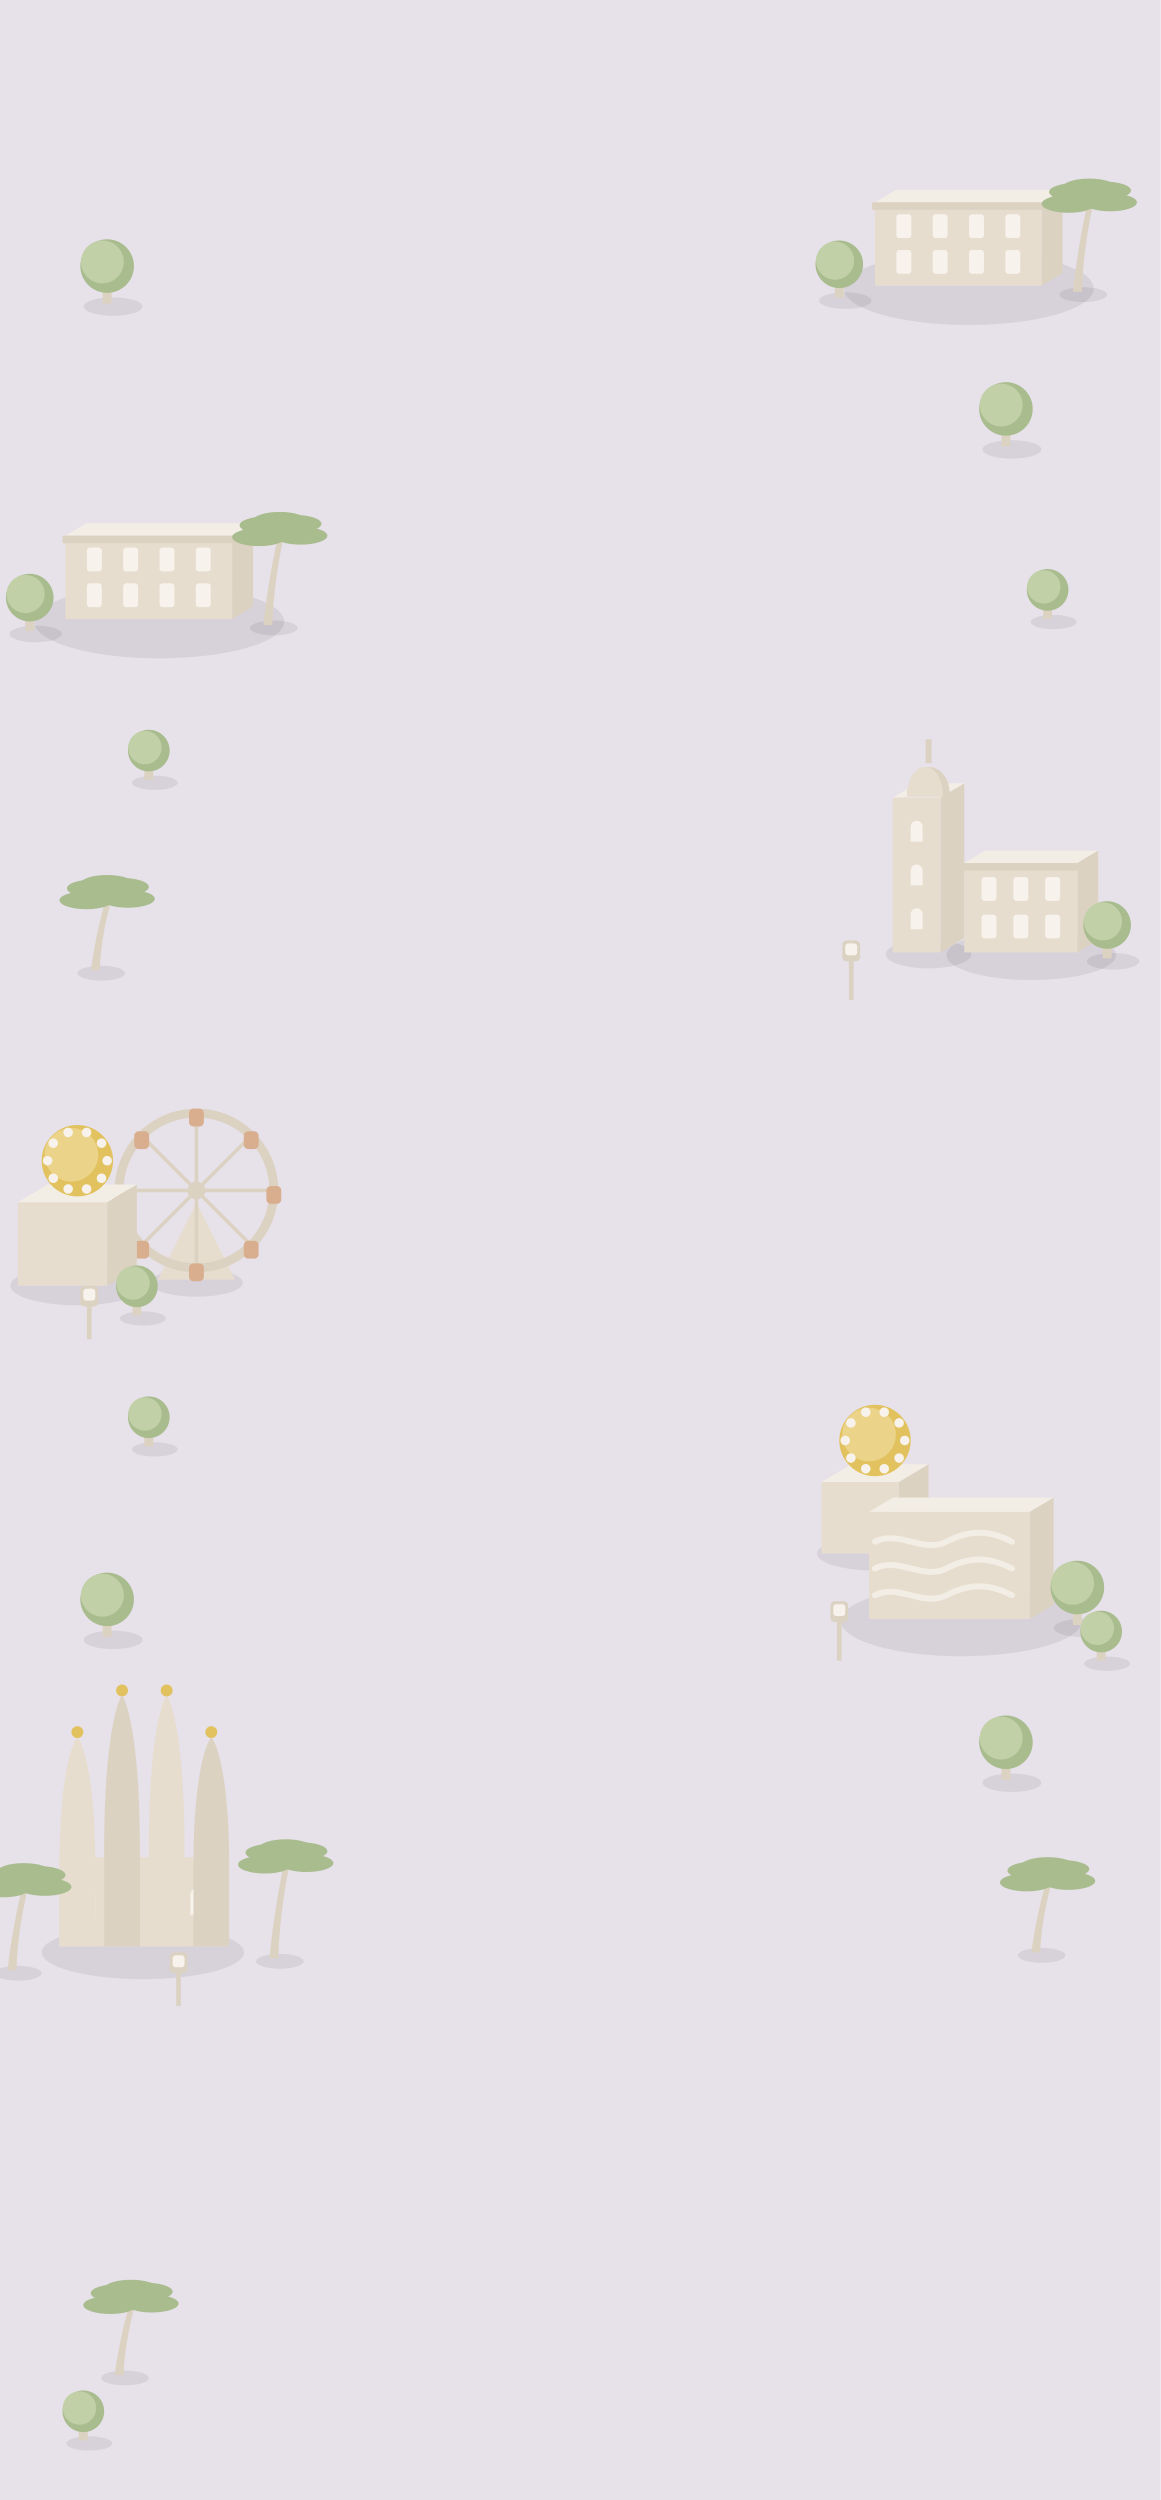
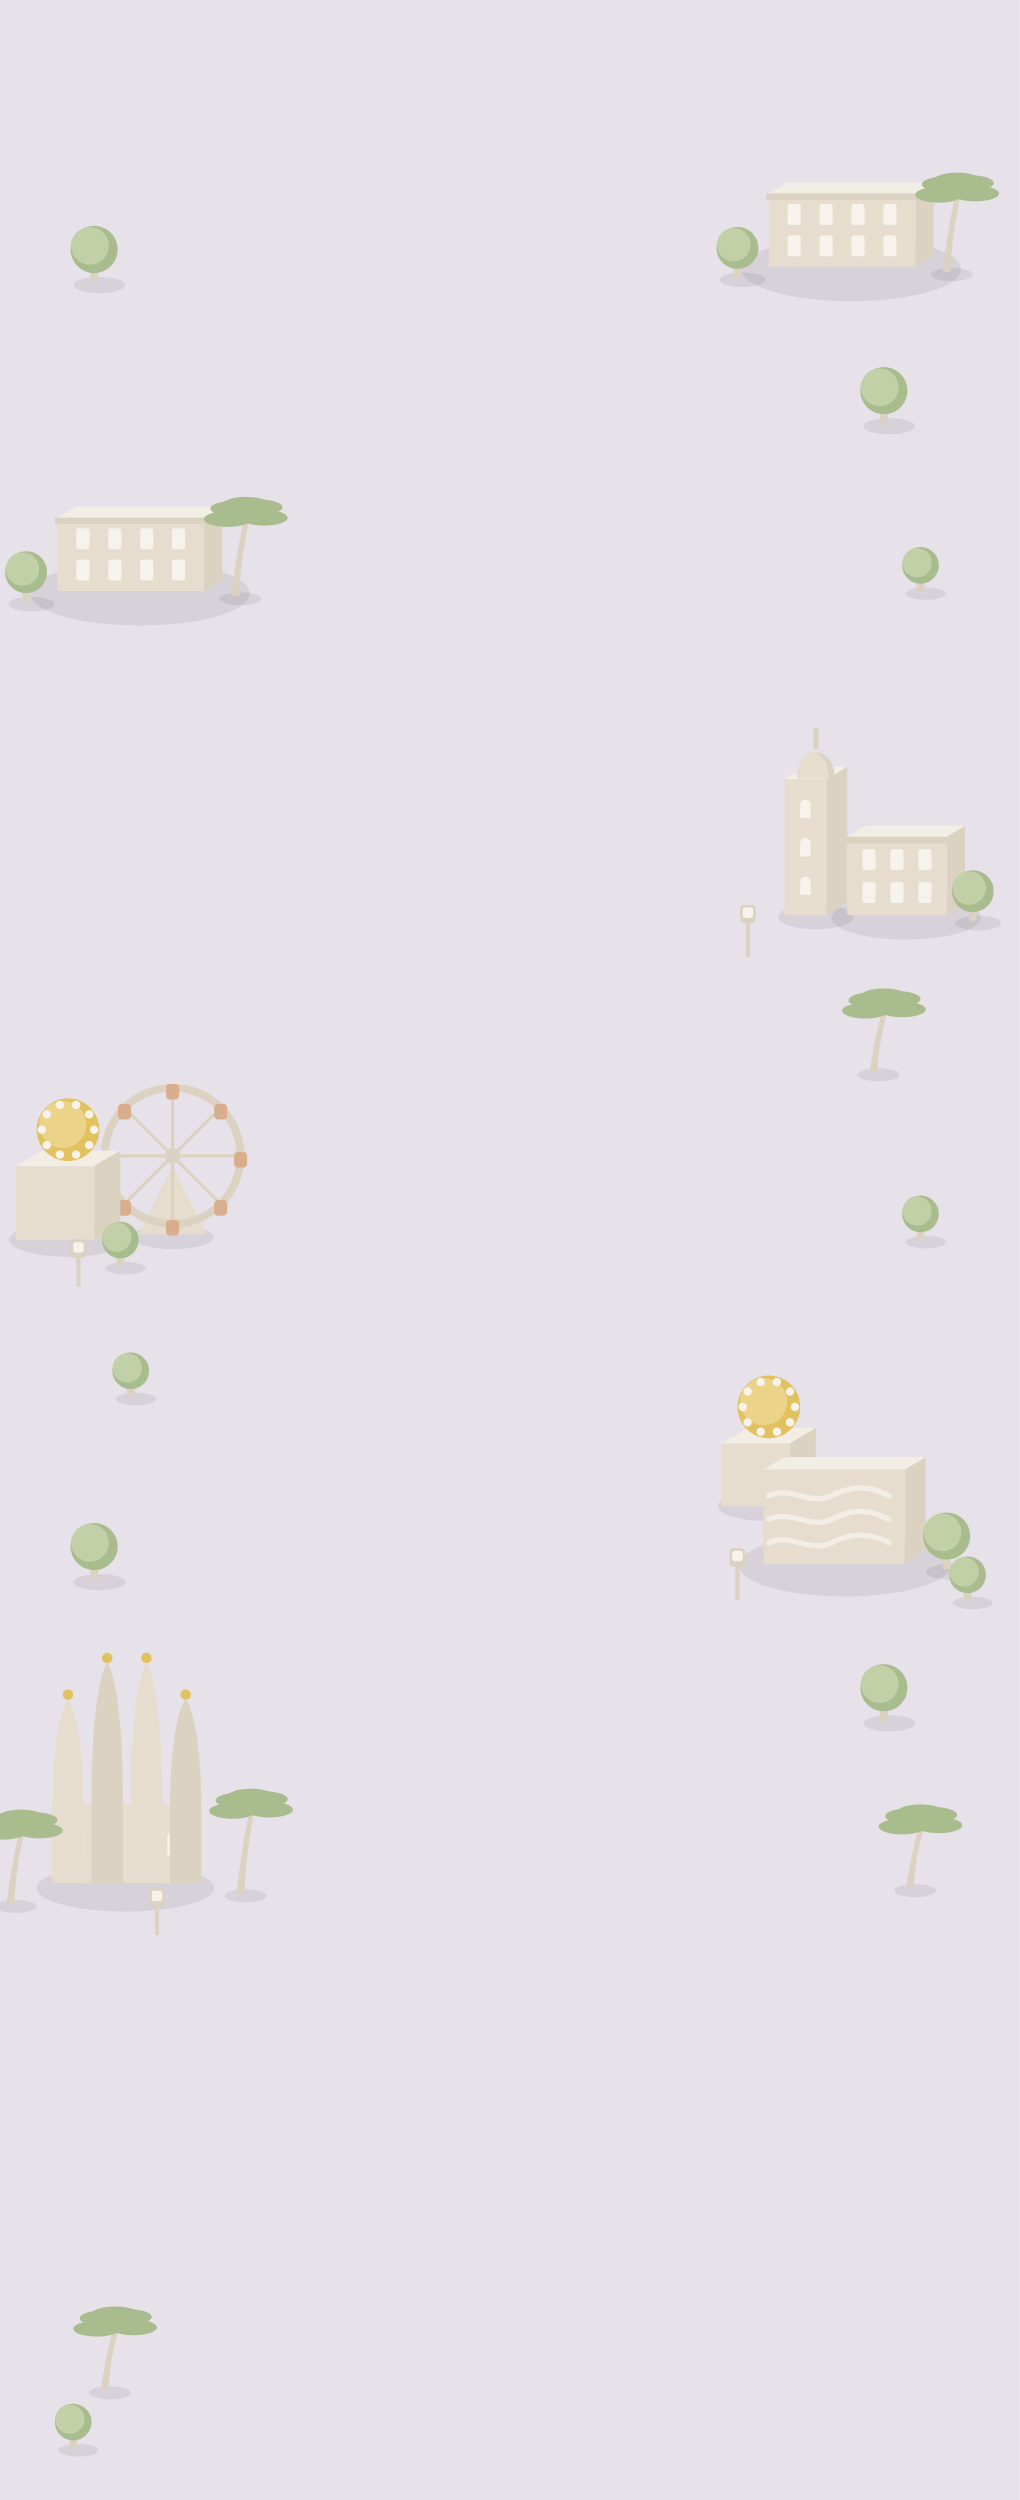
- <svg xmlns="http://www.w3.org/2000/svg" viewBox="0 0 390 840" width="390" height="840" data-points="274,644 118,532 270,420 126,308 272,196 120,84">
+ <svg xmlns="http://www.w3.org/2000/svg" viewBox="0 0 390 956" width="390" height="956" data-points="266,710 126,586 264,462 134,338 260,214 128,90">
  <style>.tint{fill:#e7e1ea}.c0{fill:#efe8dd}.s-c0{stroke:#efe8dd}.c1{fill:#e6ddcf}.s-c1{stroke:#e6ddcf}.c2{fill:#dcd2c2}.s-c2{stroke:#dcd2c2}.c3{fill:#f3eee5}.s-c3{stroke:#f3eee5}.c4{fill:#f7f3ec}.s-c4{stroke:#f7f3ec}.c5{fill:#d9ae8e}.s-c5{stroke:#d9ae8e}.c6{fill:#c8957a}.s-c6{stroke:#c8957a}.c7{fill:#cdc9d2}.s-c7{stroke:#cdc9d2}.c8{fill:#b6b1bd}.s-c8{stroke:#b6b1bd}.c9{fill:#c2d0a8}.s-c9{stroke:#c2d0a8}.c10{fill:#a8bc8e}.s-c10{stroke:#a8bc8e}.c11{fill:#cfe0e4}.s-c11{stroke:#cfe0e4}.c12{fill:#e9f2f3}.s-c12{stroke:#e9f2f3}.c13{fill:rgba(35, 32, 28, .08)}.s-c13{stroke:rgba(35, 32, 28, .08)}.c14{fill:#e9b97c}.s-c14{stroke:#e9b97c}.c15{fill:#e6d9b8}.s-c15{stroke:#e6d9b8}.c16{fill:#d9c9a3}.s-c16{stroke:#d9c9a3}.c17{fill:#e3d8ac}.s-c17{stroke:#e3d8ac}.c18{fill:#d4c694}.s-c18{stroke:#d4c694}.c19{fill:#e9dba0}.s-c19{stroke:#e9dba0}.c20{fill:#d9c884}.s-c20{stroke:#d9c884}.c21{fill:#e2c25e}.s-c21{stroke:#e2c25e}.c22{fill:#ebd38a}.s-c22{stroke:#ebd38a}.c23{fill:#e7c98a}.s-c23{stroke:#e7c98a}@media(prefers-color-scheme:dark){.tint{fill:#25222a}.c0{fill:#2c2721}.s-c0{stroke:#2c2721}.c1{fill:#373129}.s-c1{stroke:#373129}.c2{fill:#2d2823}.s-c2{stroke:#2d2823}.c3{fill:#433c33}.s-c3{stroke:#433c33}.c4{fill:#8b7146}.s-c4{stroke:#8b7146}.c5{fill:#5c4136}.s-c5{stroke:#5c4136}.c6{fill:#4b342b}.s-c6{stroke:#4b342b}.c7{fill:#3c3b42}.s-c7{stroke:#3c3b42}.c8{fill:#2f2e35}.s-c8{stroke:#2f2e35}.c9{fill:#3f4b34}.s-c9{stroke:#3f4b34}.c10{fill:#33402a}.s-c10{stroke:#33402a}.c11{fill:#2a3a40}.s-c11{stroke:#2a3a40}.c12{fill:#354850}.s-c12{stroke:#354850}.c13{fill:rgba(0, 0, 0, .28)}.s-c13{stroke:rgba(0, 0, 0, .28)}.c14{fill:#8c6a44}.s-c14{stroke:#8c6a44}.c15{fill:#58492f}.s-c15{stroke:#58492f}.c16{fill:#4a3d28}.s-c16{stroke:#4a3d28}.c17{fill:#4a4430}.s-c17{stroke:#4a4430}.c18{fill:#403a27}.s-c18{stroke:#403a27}.c19{fill:#55502f}.s-c19{stroke:#55502f}.c20{fill:#4a4528}.s-c20{stroke:#4a4528}.c21{fill:#8f7430}.s-c21{stroke:#8f7430}.c22{fill:#a3863c}.s-c22{stroke:#a3863c}.c23{fill:#7a6236}.s-c23{stroke:#7a6236}}</style>
-   <rect x="0" y="0" width="390" height="840" class="tint" />
-   <ellipse cx="325.5" cy="96.9" rx="42" ry="12.3" class="c13" />
-   <path d="M294 68 L350 68 L357 63.8 L301 63.8Z" class="c3" />
-   <path d="M350 96 L350 68 L357 63.8 L357 91.8Z" class="c2" />
-   <rect x="294" y="68" width="56" height="28" class="c1" />
-   <rect x="293" y="68" width="58" height="2.5" class="c2" />
-   <rect x="301.2" y="72" width="5" height="8" class="c4" rx="1" />
-   <rect x="301.2" y="84" width="5" height="8" class="c4" rx="1" />
-   <rect x="313.4" y="72" width="5" height="8" class="c4" rx="1" />
-   <rect x="313.4" y="84" width="5" height="8" class="c4" rx="1" />
-   <rect x="325.6" y="72" width="5" height="8" class="c4" rx="1" />
-   <rect x="325.6" y="84" width="5" height="8" class="c4" rx="1" />
-   <rect x="337.8" y="72" width="5" height="8" class="c4" rx="1" />
-   <rect x="337.8" y="84" width="5" height="8" class="c4" rx="1" />
-   <ellipse cx="364" cy="99" rx="8" ry="2.5" class="c13" />
-   <path d="M360.5 98Q362 84 365 70L367 70Q364 84 363.5 98Z" class="c2" />
-   <ellipse cx="359" cy="68.5" rx="9" ry="3" class="c10" />
-   <ellipse cx="373" cy="68" rx="9" ry="3" class="c10" />
-   <ellipse cx="361.5" cy="64.5" rx="9" ry="3" class="c10" />
-   <ellipse cx="371" cy="64" rx="9" ry="3" class="c10" />
-   <ellipse cx="366" cy="63" rx="9" ry="3" class="c10" />
-   <ellipse cx="284" cy="101" rx="8.8" ry="2.8" class="c13" />
-   <rect x="280.5" y="92.8" width="3" height="7.2" class="c2" />
-   <circle cx="282" cy="88.8" r="8" class="c10" />
-   <circle cx="280.6" cy="87.6" r="6.4" class="c9" />
-   <ellipse cx="38" cy="103" rx="9.9" ry="3.1" class="c13" />
-   <rect x="34.5" y="93.9" width="3" height="8.1" class="c2" />
-   <circle cx="36" cy="89.4" r="9" class="c10" />
-   <circle cx="34.4" cy="88" r="7.2" class="c9" />
-   <ellipse cx="340" cy="151" rx="9.9" ry="3.1" class="c13" />
-   <rect x="336.5" y="141.9" width="3" height="8.1" class="c2" />
-   <circle cx="338" cy="137.4" r="9" class="c10" />
-   <circle cx="336.4" cy="136.1" r="7.2" class="c9" />
-   <ellipse cx="53.5" cy="208.9" rx="42" ry="12.3" class="c13" />
-   <path d="M22 180 L78 180 L85 175.8 L29 175.8Z" class="c3" />
-   <path d="M78 208 L78 180 L85 175.8 L85 203.8Z" class="c2" />
-   <rect x="22" y="180" width="56" height="28" class="c1" />
-   <rect x="21" y="180" width="58" height="2.5" class="c2" />
-   <rect x="29.2" y="184" width="5" height="8" class="c4" rx="1" />
-   <rect x="29.2" y="196" width="5" height="8" class="c4" rx="1" />
-   <rect x="41.4" y="184" width="5" height="8" class="c4" rx="1" />
-   <rect x="41.4" y="196" width="5" height="8" class="c4" rx="1" />
-   <rect x="53.6" y="184" width="5" height="8" class="c4" rx="1" />
-   <rect x="53.6" y="196" width="5" height="8" class="c4" rx="1" />
-   <rect x="65.8" y="184" width="5" height="8" class="c4" rx="1" />
-   <rect x="65.8" y="196" width="5" height="8" class="c4" rx="1" />
-   <ellipse cx="354" cy="209" rx="7.7" ry="2.4" class="c13" />
-   <rect x="350.5" y="201.7" width="3" height="6.3" class="c2" />
-   <circle cx="352" cy="198.2" r="7" class="c10" />
-   <circle cx="350.7" cy="197.2" r="5.6" class="c9" />
-   <ellipse cx="92" cy="211" rx="8" ry="2.5" class="c13" />
-   <path d="M88.5 210Q90 196 93 182L95 182Q92 196 91.5 210Z" class="c2" />
-   <ellipse cx="87" cy="180.5" rx="9" ry="3" class="c10" />
-   <ellipse cx="101" cy="180" rx="9" ry="3" class="c10" />
-   <ellipse cx="89.5" cy="176.5" rx="9" ry="3" class="c10" />
-   <ellipse cx="99" cy="176" rx="9" ry="3" class="c10" />
-   <ellipse cx="94" cy="175" rx="9" ry="3" class="c10" />
-   <ellipse cx="12" cy="213" rx="8.8" ry="2.8" class="c13" />
-   <rect x="8.5" y="204.8" width="3" height="7.2" class="c2" />
-   <circle cx="10" cy="200.8" r="8" class="c10" />
-   <circle cx="8.6" cy="199.6" r="6.4" class="c9" />
-   <ellipse cx="52" cy="263" rx="7.7" ry="2.4" class="c13" />
-   <rect x="48.5" y="255.7" width="3" height="6.3" class="c2" />
-   <circle cx="50" cy="252.2" r="7" class="c10" />
-   <circle cx="48.7" cy="251.2" r="5.6" class="c9" />
-   <ellipse cx="312" cy="320.6" rx="14.4" ry="4.8" class="c13" />
-   <path d="M300 268 L316 268 L324 263.2 L308 263.2Z" class="c3" />
-   <path d="M316 320 L316 268 L324 263.2 L324 315.2Z" class="c2" />
-   <rect x="300" y="268" width="16" height="52" class="c1" />
-   <path d="M306 282.8V277.8a2 2 0 0 1 4 0V282.8Z" class="c4" />
-   <path d="M306 297.5V292.5a2 2 0 0 1 4 0V297.5Z" class="c4" />
-   <path d="M306 312.2V307.2a2 2 0 0 1 4 0V312.2Z" class="c4" />
-   <path d="M304.8 267.6C304.8 254.4 319.2 254.4 319.2 267.6Z" class="c2" />
-   <path d="M304.8 267.6C304.8 254.4 316.8 254.4 316.8 267.6Z" class="c1" />
-   <rect x="311" y="248.4" width="2" height="8" class="c2" />
-   <ellipse cx="346.5" cy="320.9" rx="28.5" ry="8.4" class="c13" />
-   <path d="M324 290 L362 290 L369 285.8 L331 285.8Z" class="c3" />
-   <path d="M362 320 L362 290 L369 285.8 L369 315.8Z" class="c2" />
-   <rect x="324" y="290" width="38" height="30" class="c1" />
-   <rect x="323" y="290" width="40" height="2.5" class="c2" />
-   <rect x="329.8" y="294.7" width="5" height="8" class="c4" rx="1" />
-   <rect x="329.8" y="307.3" width="5" height="8" class="c4" rx="1" />
-   <rect x="340.5" y="294.7" width="5" height="8" class="c4" rx="1" />
-   <rect x="340.5" y="307.3" width="5" height="8" class="c4" rx="1" />
-   <rect x="351.2" y="294.7" width="5" height="8" class="c4" rx="1" />
-   <rect x="351.2" y="307.3" width="5" height="8" class="c4" rx="1" />
-   <ellipse cx="374" cy="323" rx="8.8" ry="2.8" class="c13" />
-   <rect x="370.5" y="314.8" width="3" height="7.2" class="c2" />
-   <circle cx="372" cy="310.8" r="8" class="c10" />
-   <circle cx="370.6" cy="309.6" r="6.4" class="c9" />
-   <ellipse cx="34" cy="327" rx="8" ry="2.5" class="c13" />
-   <path d="M30.5 326Q32 315 35 304L37 304Q34 315 33.5 326Z" class="c2" />
-   <ellipse cx="29" cy="302.5" rx="9" ry="3" class="c10" />
-   <ellipse cx="43" cy="302" rx="9" ry="3" class="c10" />
-   <ellipse cx="31.5" cy="298.5" rx="9" ry="3" class="c10" />
-   <ellipse cx="41" cy="298" rx="9" ry="3" class="c10" />
-   <ellipse cx="36" cy="297" rx="9" ry="3" class="c10" />
-   <rect x="285.2" y="322" width="1.6" height="14" class="c2" />
-   <rect x="283" y="316" width="6" height="7" class="c2" rx="1.5" />
-   <rect x="284" y="317" width="4" height="4" class="c4" rx="1" />
-   <ellipse cx="66" cy="431" rx="15.6" ry="4.7" class="c13" />
-   <path d="M53 430 L66 404 L79 430Z" class="c1" />
-   <circle cx="66" cy="400" r="26" fill="none" class="s-c2" stroke-width="3" />
-   <path d="M66 400L92 400" fill="none" class="s-c2" stroke-width="1.2" stroke-linecap="round" stroke-linejoin="round" />
-   <rect x="89.5" y="398.5" width="5" height="6" class="c5" rx="1.5" />
-   <path d="M66 400L84.4 418.4" fill="none" class="s-c2" stroke-width="1.2" stroke-linecap="round" stroke-linejoin="round" />
-   <rect x="81.9" y="416.9" width="5" height="6" class="c5" rx="1.5" />
-   <path d="M66 400L66 426" fill="none" class="s-c2" stroke-width="1.2" stroke-linecap="round" stroke-linejoin="round" />
-   <rect x="63.5" y="424.5" width="5" height="6" class="c5" rx="1.5" />
-   <path d="M66 400L47.6 418.4" fill="none" class="s-c2" stroke-width="1.2" stroke-linecap="round" stroke-linejoin="round" />
-   <rect x="45.1" y="416.9" width="5" height="6" class="c5" rx="1.5" />
-   <path d="M66 400L40 400" fill="none" class="s-c2" stroke-width="1.2" stroke-linecap="round" stroke-linejoin="round" />
-   <rect x="37.5" y="398.5" width="5" height="6" class="c5" rx="1.5" />
-   <path d="M66 400L47.6 381.6" fill="none" class="s-c2" stroke-width="1.2" stroke-linecap="round" stroke-linejoin="round" />
-   <rect x="45.1" y="380.1" width="5" height="6" class="c5" rx="1.5" />
-   <path d="M66 400L66 374" fill="none" class="s-c2" stroke-width="1.2" stroke-linecap="round" stroke-linejoin="round" />
-   <rect x="63.5" y="372.5" width="5" height="6" class="c5" rx="1.5" />
-   <path d="M66 400L84.4 381.6" fill="none" class="s-c2" stroke-width="1.2" stroke-linecap="round" stroke-linejoin="round" />
-   <rect x="81.9" y="380.1" width="5" height="6" class="c5" rx="1.5" />
-   <circle cx="66" cy="400" r="3" class="c2" />
-   <ellipse cx="26" cy="432" rx="22.5" ry="6.6" class="c13" />
-   <path d="M6 404 L36 404 L46 398 L16 398Z" class="c3" />
-   <path d="M36 432 L36 404 L46 398 L46 426Z" class="c2" />
-   <rect x="6" y="404" width="30" height="28" class="c1" />
-   <circle cx="26" cy="390" r="12" class="c21" />
-   <circle cx="24" cy="388" r="9" class="c22" />
-   <circle cx="36" cy="390" r="1.6" class="c4" />
-   <circle cx="34.1" cy="395.9" r="1.6" class="c4" />
-   <circle cx="29.1" cy="399.5" r="1.6" class="c4" />
-   <circle cx="22.9" cy="399.5" r="1.6" class="c4" />
-   <circle cx="17.9" cy="395.9" r="1.6" class="c4" />
-   <circle cx="16" cy="390" r="1.6" class="c4" />
-   <circle cx="17.9" cy="384.1" r="1.6" class="c4" />
-   <circle cx="22.9" cy="380.5" r="1.6" class="c4" />
-   <circle cx="29.1" cy="380.5" r="1.6" class="c4" />
-   <circle cx="34.1" cy="384.1" r="1.6" class="c4" />
-   <ellipse cx="48" cy="443" rx="7.7" ry="2.4" class="c13" />
-   <rect x="44.5" y="435.7" width="3" height="6.3" class="c2" />
-   <circle cx="46" cy="432.2" r="7" class="c10" />
-   <circle cx="44.7" cy="431.1" r="5.6" class="c9" />
-   <rect x="29.2" y="438" width="1.6" height="12" class="c2" />
-   <rect x="27" y="432" width="6" height="7" class="c2" rx="1.5" />
-   <rect x="28" y="433" width="4" height="4" class="c4" rx="1" />
-   <ellipse cx="52" cy="487" rx="7.7" ry="2.4" class="c13" />
-   <rect x="48.5" y="479.7" width="3" height="6.3" class="c2" />
-   <circle cx="50" cy="476.2" r="7" class="c10" />
-   <circle cx="48.7" cy="475.1" r="5.6" class="c9" />
-   <ellipse cx="294" cy="522" rx="19.5" ry="5.7" class="c13" />
-   <path d="M276 498 L302 498 L312 492 L286 492Z" class="c3" />
-   <path d="M302 522 L302 498 L312 492 L312 516Z" class="c2" />
-   <rect x="276" y="498" width="26" height="24" class="c1" />
-   <circle cx="294" cy="484" r="12" class="c21" />
-   <circle cx="292" cy="482" r="9" class="c22" />
-   <circle cx="304" cy="484" r="1.6" class="c4" />
-   <circle cx="302.1" cy="489.9" r="1.6" class="c4" />
-   <circle cx="297.1" cy="493.5" r="1.6" class="c4" />
-   <circle cx="290.9" cy="493.5" r="1.6" class="c4" />
-   <circle cx="285.9" cy="489.9" r="1.6" class="c4" />
-   <circle cx="284" cy="484" r="1.6" class="c4" />
-   <circle cx="285.9" cy="478.1" r="1.6" class="c4" />
-   <circle cx="290.9" cy="474.5" r="1.6" class="c4" />
-   <circle cx="297.1" cy="474.5" r="1.6" class="c4" />
-   <circle cx="302.1" cy="478.1" r="1.6" class="c4" />
-   <ellipse cx="323" cy="544.6" rx="40.5" ry="11.9" class="c13" />
-   <path d="M292 508 L346 508 L354 503.2 L300 503.2Z" class="c3" />
-   <path d="M346 544 L346 508 L354 503.2 L354 539.2Z" class="c2" />
-   <rect x="292" y="508" width="54" height="36" class="c1" />
-   <path d="M294 518c8 -4 16 4 24 0s14 -4 22 0" fill="none" class="s-c3" stroke-width="2" stroke-linecap="round" stroke-linejoin="round" />
-   <path d="M294 527c8 -4 16 4 24 0s14 -4 22 0" fill="none" class="s-c3" stroke-width="2" stroke-linecap="round" stroke-linejoin="round" />
-   <path d="M294 536c8 -4 16 4 24 0s14 -4 22 0" fill="none" class="s-c3" stroke-width="2" stroke-linecap="round" stroke-linejoin="round" />
-   <ellipse cx="364" cy="547" rx="9.9" ry="3.1" class="c13" />
-   <rect x="360.5" y="537.9" width="3" height="8.1" class="c2" />
-   <circle cx="362" cy="533.4" r="9" class="c10" />
-   <circle cx="360.4" cy="532" r="7.2" class="c9" />
-   <ellipse cx="38" cy="551" rx="9.9" ry="3.1" class="c13" />
-   <rect x="34.5" y="541.9" width="3" height="8.1" class="c2" />
-   <circle cx="36" cy="537.4" r="9" class="c10" />
-   <circle cx="34.4" cy="536" r="7.2" class="c9" />
-   <rect x="281.2" y="544" width="1.6" height="14" class="c2" />
-   <rect x="279" y="538" width="6" height="7" class="c2" rx="1.5" />
-   <rect x="280" y="539" width="4" height="4" class="c4" rx="1" />
-   <ellipse cx="372" cy="559" rx="7.7" ry="2.4" class="c13" />
-   <rect x="368.5" y="551.7" width="3" height="6.3" class="c2" />
-   <circle cx="370" cy="548.2" r="7" class="c10" />
-   <circle cx="368.7" cy="547.1" r="5.6" class="c9" />
-   <ellipse cx="340" cy="599" rx="9.9" ry="3.1" class="c13" />
-   <rect x="336.5" y="589.9" width="3" height="8.1" class="c2" />
-   <circle cx="338" cy="585.4" r="9" class="c10" />
-   <circle cx="336.4" cy="584" r="7.2" class="c9" />
-   <ellipse cx="48" cy="656" rx="34" ry="9" class="c13" />
-   <rect x="20" y="624" width="56" height="30" class="c1" />
-   <path d="M28 643.5V636.5a2 2 0 0 1 4 0V643.5Z" class="c4" />
-   <path d="M40 643.5V636.5a2 2 0 0 1 4 0V643.5Z" class="c4" />
-   <path d="M52 643.5V636.5a2 2 0 0 1 4 0V643.5Z" class="c4" />
-   <path d="M64 643.5V636.5a2 2 0 0 1 4 0V643.5Z" class="c4" />
-   <path d="M20 654V626C20 594.5 25 584 26 584C27 584 32 594.5 32 626V654Z" class="c1" />
-   <circle cx="26" cy="582" r="2" class="c21" />
-   <path d="M35 654V620.4C35 582.6 40 570 41 570C42 570 47 582.6 47 620.4V654Z" class="c2" />
-   <circle cx="41" cy="568" r="2" class="c21" />
-   <path d="M50 654V620.4C50 582.6 55 570 56 570C57 570 62 582.6 62 620.4V654Z" class="c1" />
-   <circle cx="56" cy="568" r="2" class="c21" />
-   <path d="M65 654V626C65 594.5 70 584 71 584C72 584 77 594.5 77 626V654Z" class="c2" />
-   <circle cx="71" cy="582" r="2" class="c21" />
-   <ellipse cx="350" cy="657" rx="8" ry="2.5" class="c13" />
-   <path d="M346.5 656Q348 645 351 634L353 634Q350 645 349.5 656Z" class="c2" />
-   <ellipse cx="345" cy="632.5" rx="9" ry="3" class="c10" />
-   <ellipse cx="359" cy="632" rx="9" ry="3" class="c10" />
-   <ellipse cx="347.5" cy="628.5" rx="9" ry="3" class="c10" />
-   <ellipse cx="357" cy="628" rx="9" ry="3" class="c10" />
-   <ellipse cx="352" cy="627" rx="9" ry="3" class="c10" />
-   <ellipse cx="94" cy="659" rx="8" ry="2.5" class="c13" />
-   <path d="M90.5 658Q92 643 95 628L97 628Q94 643 93.5 658Z" class="c2" />
-   <ellipse cx="89" cy="626.5" rx="9" ry="3" class="c10" />
-   <ellipse cx="103" cy="626" rx="9" ry="3" class="c10" />
-   <ellipse cx="91.5" cy="622.5" rx="9" ry="3" class="c10" />
-   <ellipse cx="101" cy="622" rx="9" ry="3" class="c10" />
-   <ellipse cx="96" cy="621" rx="9" ry="3" class="c10" />
-   <ellipse cx="6" cy="663" rx="8" ry="2.5" class="c13" />
-   <path d="M2.5 662Q4 649 7 636L9 636Q6 649 5.5 662Z" class="c2" />
-   <ellipse cx="1" cy="634.5" rx="9" ry="3" class="c10" />
-   <ellipse cx="15" cy="634" rx="9" ry="3" class="c10" />
-   <ellipse cx="3.5" cy="630.5" rx="9" ry="3" class="c10" />
-   <ellipse cx="13" cy="630" rx="9" ry="3" class="c10" />
-   <ellipse cx="8" cy="629" rx="9" ry="3" class="c10" />
-   <rect x="59.2" y="662" width="1.6" height="12" class="c2" />
-   <rect x="57" y="656" width="6" height="7" class="c2" rx="1.5" />
-   <rect x="58" y="657" width="4" height="4" class="c4" rx="1" />
-   <ellipse cx="42" cy="799" rx="8" ry="2.5" class="c13" />
-   <path d="M38.5 798Q40 787 43 776L45 776Q42 787 41.5 798Z" class="c2" />
-   <ellipse cx="37" cy="774.5" rx="9" ry="3" class="c10" />
-   <ellipse cx="51" cy="774" rx="9" ry="3" class="c10" />
-   <ellipse cx="39.5" cy="770.5" rx="9" ry="3" class="c10" />
-   <ellipse cx="49" cy="770" rx="9" ry="3" class="c10" />
-   <ellipse cx="44" cy="769" rx="9" ry="3" class="c10" />
-   <ellipse cx="30" cy="821" rx="7.7" ry="2.4" class="c13" />
-   <rect x="26.5" y="813.7" width="3" height="6.3" class="c2" />
-   <circle cx="28" cy="810.2" r="7" class="c10" />
-   <circle cx="26.7" cy="809.1" r="5.6" class="c9" />
+   <rect x="0" y="0" width="390" height="956" class="tint" />
+   <ellipse cx="325.5" cy="102.9" rx="42" ry="12.3" class="c13" />
+   <path d="M294 74 L350 74 L357 69.8 L301 69.8Z" class="c3" />
+   <path d="M350 102 L350 74 L357 69.8 L357 97.8Z" class="c2" />
+   <rect x="294" y="74" width="56" height="28" class="c1" />
+   <rect x="293" y="74" width="58" height="2.5" class="c2" />
+   <rect x="301.2" y="78" width="5" height="8" class="c4" rx="1" />
+   <rect x="301.2" y="90" width="5" height="8" class="c4" rx="1" />
+   <rect x="313.4" y="78" width="5" height="8" class="c4" rx="1" />
+   <rect x="313.4" y="90" width="5" height="8" class="c4" rx="1" />
+   <rect x="325.6" y="78" width="5" height="8" class="c4" rx="1" />
+   <rect x="325.6" y="90" width="5" height="8" class="c4" rx="1" />
+   <rect x="337.8" y="78" width="5" height="8" class="c4" rx="1" />
+   <rect x="337.8" y="90" width="5" height="8" class="c4" rx="1" />
+   <ellipse cx="364" cy="105" rx="8" ry="2.5" class="c13" />
+   <path d="M360.5 104Q362 90 365 76L367 76Q364 90 363.5 104Z" class="c2" />
+   <ellipse cx="359" cy="74.5" rx="9" ry="3" class="c10" />
+   <ellipse cx="373" cy="74" rx="9" ry="3" class="c10" />
+   <ellipse cx="361.5" cy="70.5" rx="9" ry="3" class="c10" />
+   <ellipse cx="371" cy="70" rx="9" ry="3" class="c10" />
+   <ellipse cx="366" cy="69" rx="9" ry="3" class="c10" />
+   <ellipse cx="284" cy="107" rx="8.8" ry="2.8" class="c13" />
+   <rect x="280.5" y="98.8" width="3" height="7.2" class="c2" />
+   <circle cx="282" cy="94.8" r="8" class="c10" />
+   <circle cx="280.6" cy="93.6" r="6.4" class="c9" />
+   <ellipse cx="38" cy="109" rx="9.9" ry="3.1" class="c13" />
+   <rect x="34.5" y="99.9" width="3" height="8.1" class="c2" />
+   <circle cx="36" cy="95.4" r="9" class="c10" />
+   <circle cx="34.4" cy="94" r="7.2" class="c9" />
+   <ellipse cx="340" cy="163" rx="9.9" ry="3.1" class="c13" />
+   <rect x="336.5" y="153.9" width="3" height="8.1" class="c2" />
+   <circle cx="338" cy="149.4" r="9" class="c10" />
+   <circle cx="336.4" cy="148.1" r="7.2" class="c9" />
+   <ellipse cx="53.5" cy="226.9" rx="42" ry="12.3" class="c13" />
+   <path d="M22 198 L78 198 L85 193.8 L29 193.8Z" class="c3" />
+   <path d="M78 226 L78 198 L85 193.8 L85 221.8Z" class="c2" />
+   <rect x="22" y="198" width="56" height="28" class="c1" />
+   <rect x="21" y="198" width="58" height="2.5" class="c2" />
+   <rect x="29.2" y="202" width="5" height="8" class="c4" rx="1" />
+   <rect x="29.2" y="214" width="5" height="8" class="c4" rx="1" />
+   <rect x="41.4" y="202" width="5" height="8" class="c4" rx="1" />
+   <rect x="41.4" y="214" width="5" height="8" class="c4" rx="1" />
+   <rect x="53.6" y="202" width="5" height="8" class="c4" rx="1" />
+   <rect x="53.6" y="214" width="5" height="8" class="c4" rx="1" />
+   <rect x="65.8" y="202" width="5" height="8" class="c4" rx="1" />
+   <rect x="65.8" y="214" width="5" height="8" class="c4" rx="1" />
+   <ellipse cx="354" cy="227" rx="7.7" ry="2.4" class="c13" />
+   <rect x="350.5" y="219.7" width="3" height="6.3" class="c2" />
+   <circle cx="352" cy="216.2" r="7" class="c10" />
+   <circle cx="350.7" cy="215.2" r="5.6" class="c9" />
+   <ellipse cx="92" cy="229" rx="8" ry="2.5" class="c13" />
+   <path d="M88.5 228Q90 214 93 200L95 200Q92 214 91.5 228Z" class="c2" />
+   <ellipse cx="87" cy="198.5" rx="9" ry="3" class="c10" />
+   <ellipse cx="101" cy="198" rx="9" ry="3" class="c10" />
+   <ellipse cx="89.5" cy="194.5" rx="9" ry="3" class="c10" />
+   <ellipse cx="99" cy="194" rx="9" ry="3" class="c10" />
+   <ellipse cx="94" cy="193" rx="9" ry="3" class="c10" />
+   <ellipse cx="12" cy="231" rx="8.8" ry="2.8" class="c13" />
+   <rect x="8.5" y="222.8" width="3" height="7.2" class="c2" />
+   <circle cx="10" cy="218.8" r="8" class="c10" />
+   <circle cx="8.6" cy="217.6" r="6.4" class="c9" />
+   <ellipse cx="312" cy="350.6" rx="14.4" ry="4.8" class="c13" />
+   <path d="M300 298 L316 298 L324 293.2 L308 293.2Z" class="c3" />
+   <path d="M316 350 L316 298 L324 293.2 L324 345.2Z" class="c2" />
+   <rect x="300" y="298" width="16" height="52" class="c1" />
+   <path d="M306 312.8V307.8a2 2 0 0 1 4 0V312.8Z" class="c4" />
+   <path d="M306 327.5V322.5a2 2 0 0 1 4 0V327.5Z" class="c4" />
+   <path d="M306 342.2V337.2a2 2 0 0 1 4 0V342.2Z" class="c4" />
+   <path d="M304.8 297.6C304.8 284.4 319.2 284.4 319.2 297.6Z" class="c2" />
+   <path d="M304.8 297.6C304.8 284.4 316.8 284.4 316.8 297.6Z" class="c1" />
+   <rect x="311" y="278.4" width="2" height="8" class="c2" />
+   <ellipse cx="346.5" cy="350.9" rx="28.5" ry="8.4" class="c13" />
+   <path d="M324 320 L362 320 L369 315.8 L331 315.8Z" class="c3" />
+   <path d="M362 350 L362 320 L369 315.8 L369 345.8Z" class="c2" />
+   <rect x="324" y="320" width="38" height="30" class="c1" />
+   <rect x="323" y="320" width="40" height="2.5" class="c2" />
+   <rect x="329.8" y="324.7" width="5" height="8" class="c4" rx="1" />
+   <rect x="329.8" y="337.3" width="5" height="8" class="c4" rx="1" />
+   <rect x="340.5" y="324.7" width="5" height="8" class="c4" rx="1" />
+   <rect x="340.5" y="337.3" width="5" height="8" class="c4" rx="1" />
+   <rect x="351.2" y="324.7" width="5" height="8" class="c4" rx="1" />
+   <rect x="351.2" y="337.3" width="5" height="8" class="c4" rx="1" />
+   <ellipse cx="374" cy="353" rx="8.8" ry="2.8" class="c13" />
+   <rect x="370.5" y="344.8" width="3" height="7.2" class="c2" />
+   <circle cx="372" cy="340.8" r="8" class="c10" />
+   <circle cx="370.6" cy="339.6" r="6.4" class="c9" />
+   <rect x="285.2" y="352" width="1.6" height="14" class="c2" />
+   <rect x="283" y="346" width="6" height="7" class="c2" rx="1.5" />
+   <rect x="284" y="347" width="4" height="4" class="c4" rx="1" />
+   <ellipse cx="336" cy="411" rx="8" ry="2.5" class="c13" />
+   <path d="M332.5 410Q334 399 337 388L339 388Q336 399 335.5 410Z" class="c2" />
+   <ellipse cx="331" cy="386.5" rx="9" ry="3" class="c10" />
+   <ellipse cx="345" cy="386" rx="9" ry="3" class="c10" />
+   <ellipse cx="333.5" cy="382.5" rx="9" ry="3" class="c10" />
+   <ellipse cx="343" cy="382" rx="9" ry="3" class="c10" />
+   <ellipse cx="338" cy="381" rx="9" ry="3" class="c10" />
+   <ellipse cx="66" cy="473" rx="15.6" ry="4.7" class="c13" />
+   <path d="M53 472 L66 446 L79 472Z" class="c1" />
+   <circle cx="66" cy="442" r="26" fill="none" class="s-c2" stroke-width="3" />
+   <path d="M66 442L92 442" fill="none" class="s-c2" stroke-width="1.2" stroke-linecap="round" stroke-linejoin="round" />
+   <rect x="89.5" y="440.5" width="5" height="6" class="c5" rx="1.5" />
+   <path d="M66 442L84.4 460.4" fill="none" class="s-c2" stroke-width="1.2" stroke-linecap="round" stroke-linejoin="round" />
+   <rect x="81.9" y="458.9" width="5" height="6" class="c5" rx="1.5" />
+   <path d="M66 442L66 468" fill="none" class="s-c2" stroke-width="1.2" stroke-linecap="round" stroke-linejoin="round" />
+   <rect x="63.5" y="466.5" width="5" height="6" class="c5" rx="1.5" />
+   <path d="M66 442L47.6 460.4" fill="none" class="s-c2" stroke-width="1.2" stroke-linecap="round" stroke-linejoin="round" />
+   <rect x="45.1" y="458.9" width="5" height="6" class="c5" rx="1.5" />
+   <path d="M66 442L40 442" fill="none" class="s-c2" stroke-width="1.2" stroke-linecap="round" stroke-linejoin="round" />
+   <rect x="37.5" y="440.5" width="5" height="6" class="c5" rx="1.5" />
+   <path d="M66 442L47.6 423.6" fill="none" class="s-c2" stroke-width="1.2" stroke-linecap="round" stroke-linejoin="round" />
+   <rect x="45.1" y="422.1" width="5" height="6" class="c5" rx="1.5" />
+   <path d="M66 442L66 416" fill="none" class="s-c2" stroke-width="1.2" stroke-linecap="round" stroke-linejoin="round" />
+   <rect x="63.5" y="414.5" width="5" height="6" class="c5" rx="1.5" />
+   <path d="M66 442L84.4 423.6" fill="none" class="s-c2" stroke-width="1.2" stroke-linecap="round" stroke-linejoin="round" />
+   <rect x="81.9" y="422.1" width="5" height="6" class="c5" rx="1.5" />
+   <circle cx="66" cy="442" r="3" class="c2" />
+   <ellipse cx="26" cy="474" rx="22.5" ry="6.6" class="c13" />
+   <path d="M6 446 L36 446 L46 440 L16 440Z" class="c3" />
+   <path d="M36 474 L36 446 L46 440 L46 468Z" class="c2" />
+   <rect x="6" y="446" width="30" height="28" class="c1" />
+   <circle cx="26" cy="432" r="12" class="c21" />
+   <circle cx="24" cy="430" r="9" class="c22" />
+   <circle cx="36" cy="432" r="1.6" class="c4" />
+   <circle cx="34.1" cy="437.9" r="1.6" class="c4" />
+   <circle cx="29.1" cy="441.5" r="1.6" class="c4" />
+   <circle cx="22.9" cy="441.5" r="1.6" class="c4" />
+   <circle cx="17.9" cy="437.9" r="1.6" class="c4" />
+   <circle cx="16" cy="432" r="1.6" class="c4" />
+   <circle cx="17.9" cy="426.1" r="1.6" class="c4" />
+   <circle cx="22.9" cy="422.5" r="1.6" class="c4" />
+   <circle cx="29.1" cy="422.5" r="1.6" class="c4" />
+   <circle cx="34.1" cy="426.1" r="1.6" class="c4" />
+   <ellipse cx="354" cy="475" rx="7.7" ry="2.4" class="c13" />
+   <rect x="350.5" y="467.7" width="3" height="6.3" class="c2" />
+   <circle cx="352" cy="464.2" r="7" class="c10" />
+   <circle cx="350.7" cy="463.1" r="5.6" class="c9" />
+   <ellipse cx="48" cy="485" rx="7.7" ry="2.4" class="c13" />
+   <rect x="44.5" y="477.7" width="3" height="6.3" class="c2" />
+   <circle cx="46" cy="474.2" r="7" class="c10" />
+   <circle cx="44.7" cy="473.1" r="5.6" class="c9" />
+   <rect x="29.2" y="480" width="1.6" height="12" class="c2" />
+   <rect x="27" y="474" width="6" height="7" class="c2" rx="1.5" />
+   <rect x="28" y="475" width="4" height="4" class="c4" rx="1" />
+   <ellipse cx="52" cy="535" rx="7.7" ry="2.4" class="c13" />
+   <rect x="48.5" y="527.7" width="3" height="6.3" class="c2" />
+   <circle cx="50" cy="524.2" r="7" class="c10" />
+   <circle cx="48.7" cy="523.1" r="5.6" class="c9" />
+   <ellipse cx="294" cy="576" rx="19.5" ry="5.7" class="c13" />
+   <path d="M276 552 L302 552 L312 546 L286 546Z" class="c3" />
+   <path d="M302 576 L302 552 L312 546 L312 570Z" class="c2" />
+   <rect x="276" y="552" width="26" height="24" class="c1" />
+   <circle cx="294" cy="538" r="12" class="c21" />
+   <circle cx="292" cy="536" r="9" class="c22" />
+   <circle cx="304" cy="538" r="1.6" class="c4" />
+   <circle cx="302.1" cy="543.9" r="1.6" class="c4" />
+   <circle cx="297.1" cy="547.5" r="1.6" class="c4" />
+   <circle cx="290.9" cy="547.5" r="1.6" class="c4" />
+   <circle cx="285.9" cy="543.9" r="1.6" class="c4" />
+   <circle cx="284" cy="538" r="1.6" class="c4" />
+   <circle cx="285.9" cy="532.1" r="1.6" class="c4" />
+   <circle cx="290.9" cy="528.5" r="1.6" class="c4" />
+   <circle cx="297.1" cy="528.5" r="1.6" class="c4" />
+   <circle cx="302.1" cy="532.1" r="1.6" class="c4" />
+   <ellipse cx="323" cy="598.6" rx="40.5" ry="11.9" class="c13" />
+   <path d="M292 562 L346 562 L354 557.2 L300 557.2Z" class="c3" />
+   <path d="M346 598 L346 562 L354 557.2 L354 593.2Z" class="c2" />
+   <rect x="292" y="562" width="54" height="36" class="c1" />
+   <path d="M294 572c8 -4 16 4 24 0s14 -4 22 0" fill="none" class="s-c3" stroke-width="2" stroke-linecap="round" stroke-linejoin="round" />
+   <path d="M294 581c8 -4 16 4 24 0s14 -4 22 0" fill="none" class="s-c3" stroke-width="2" stroke-linecap="round" stroke-linejoin="round" />
+   <path d="M294 590c8 -4 16 4 24 0s14 -4 22 0" fill="none" class="s-c3" stroke-width="2" stroke-linecap="round" stroke-linejoin="round" />
+   <ellipse cx="364" cy="601" rx="9.9" ry="3.1" class="c13" />
+   <rect x="360.5" y="591.9" width="3" height="8.1" class="c2" />
+   <circle cx="362" cy="587.4" r="9" class="c10" />
+   <circle cx="360.4" cy="586" r="7.2" class="c9" />
+   <ellipse cx="38" cy="605" rx="9.9" ry="3.1" class="c13" />
+   <rect x="34.5" y="595.9" width="3" height="8.1" class="c2" />
+   <circle cx="36" cy="591.4" r="9" class="c10" />
+   <circle cx="34.4" cy="590" r="7.2" class="c9" />
+   <rect x="281.2" y="598" width="1.6" height="14" class="c2" />
+   <rect x="279" y="592" width="6" height="7" class="c2" rx="1.5" />
+   <rect x="280" y="593" width="4" height="4" class="c4" rx="1" />
+   <ellipse cx="372" cy="613" rx="7.7" ry="2.4" class="c13" />
+   <rect x="368.5" y="605.7" width="3" height="6.3" class="c2" />
+   <circle cx="370" cy="602.2" r="7" class="c10" />
+   <circle cx="368.7" cy="601.1" r="5.6" class="c9" />
+   <ellipse cx="340" cy="659" rx="9.9" ry="3.1" class="c13" />
+   <rect x="336.5" y="649.9" width="3" height="8.1" class="c2" />
+   <circle cx="338" cy="645.4" r="9" class="c10" />
+   <circle cx="336.4" cy="644" r="7.2" class="c9" />
+   <ellipse cx="48" cy="722" rx="34" ry="9" class="c13" />
+   <rect x="20" y="690" width="56" height="30" class="c1" />
+   <path d="M28 709.5V702.5a2 2 0 0 1 4 0V709.5Z" class="c4" />
+   <path d="M40 709.5V702.5a2 2 0 0 1 4 0V709.5Z" class="c4" />
+   <path d="M52 709.5V702.5a2 2 0 0 1 4 0V709.5Z" class="c4" />
+   <path d="M64 709.5V702.5a2 2 0 0 1 4 0V709.5Z" class="c4" />
+   <path d="M20 720V692C20 660.5 25 650 26 650C27 650 32 660.5 32 692V720Z" class="c1" />
+   <circle cx="26" cy="648" r="2" class="c21" />
+   <path d="M35 720V686.4C35 648.6 40 636 41 636C42 636 47 648.6 47 686.4V720Z" class="c2" />
+   <circle cx="41" cy="634" r="2" class="c21" />
+   <path d="M50 720V686.4C50 648.6 55 636 56 636C57 636 62 648.6 62 686.4V720Z" class="c1" />
+   <circle cx="56" cy="634" r="2" class="c21" />
+   <path d="M65 720V692C65 660.5 70 650 71 650C72 650 77 660.5 77 692V720Z" class="c2" />
+   <circle cx="71" cy="648" r="2" class="c21" />
+   <ellipse cx="350" cy="723" rx="8" ry="2.5" class="c13" />
+   <path d="M346.5 722Q348 711 351 700L353 700Q350 711 349.5 722Z" class="c2" />
+   <ellipse cx="345" cy="698.5" rx="9" ry="3" class="c10" />
+   <ellipse cx="359" cy="698" rx="9" ry="3" class="c10" />
+   <ellipse cx="347.5" cy="694.5" rx="9" ry="3" class="c10" />
+   <ellipse cx="357" cy="694" rx="9" ry="3" class="c10" />
+   <ellipse cx="352" cy="693" rx="9" ry="3" class="c10" />
+   <ellipse cx="94" cy="725" rx="8" ry="2.5" class="c13" />
+   <path d="M90.5 724Q92 709 95 694L97 694Q94 709 93.5 724Z" class="c2" />
+   <ellipse cx="89" cy="692.5" rx="9" ry="3" class="c10" />
+   <ellipse cx="103" cy="692" rx="9" ry="3" class="c10" />
+   <ellipse cx="91.5" cy="688.5" rx="9" ry="3" class="c10" />
+   <ellipse cx="101" cy="688" rx="9" ry="3" class="c10" />
+   <ellipse cx="96" cy="687" rx="9" ry="3" class="c10" />
+   <ellipse cx="6" cy="729" rx="8" ry="2.5" class="c13" />
+   <path d="M2.5 728Q4 715 7 702L9 702Q6 715 5.5 728Z" class="c2" />
+   <ellipse cx="1" cy="700.5" rx="9" ry="3" class="c10" />
+   <ellipse cx="15" cy="700" rx="9" ry="3" class="c10" />
+   <ellipse cx="3.5" cy="696.5" rx="9" ry="3" class="c10" />
+   <ellipse cx="13" cy="696" rx="9" ry="3" class="c10" />
+   <ellipse cx="8" cy="695" rx="9" ry="3" class="c10" />
+   <rect x="59.2" y="728" width="1.6" height="12" class="c2" />
+   <rect x="57" y="722" width="6" height="7" class="c2" rx="1.5" />
+   <rect x="58" y="723" width="4" height="4" class="c4" rx="1" />
+   <ellipse cx="42" cy="915" rx="8" ry="2.5" class="c13" />
+   <path d="M38.5 914Q40 903 43 892L45 892Q42 903 41.5 914Z" class="c2" />
+   <ellipse cx="37" cy="890.5" rx="9" ry="3" class="c10" />
+   <ellipse cx="51" cy="890" rx="9" ry="3" class="c10" />
+   <ellipse cx="39.5" cy="886.5" rx="9" ry="3" class="c10" />
+   <ellipse cx="49" cy="886" rx="9" ry="3" class="c10" />
+   <ellipse cx="44" cy="885" rx="9" ry="3" class="c10" />
+   <ellipse cx="30" cy="937" rx="7.7" ry="2.4" class="c13" />
+   <rect x="26.5" y="929.7" width="3" height="6.3" class="c2" />
+   <circle cx="28" cy="926.2" r="7" class="c10" />
+   <circle cx="26.7" cy="925.1" r="5.6" class="c9" />
</svg>
